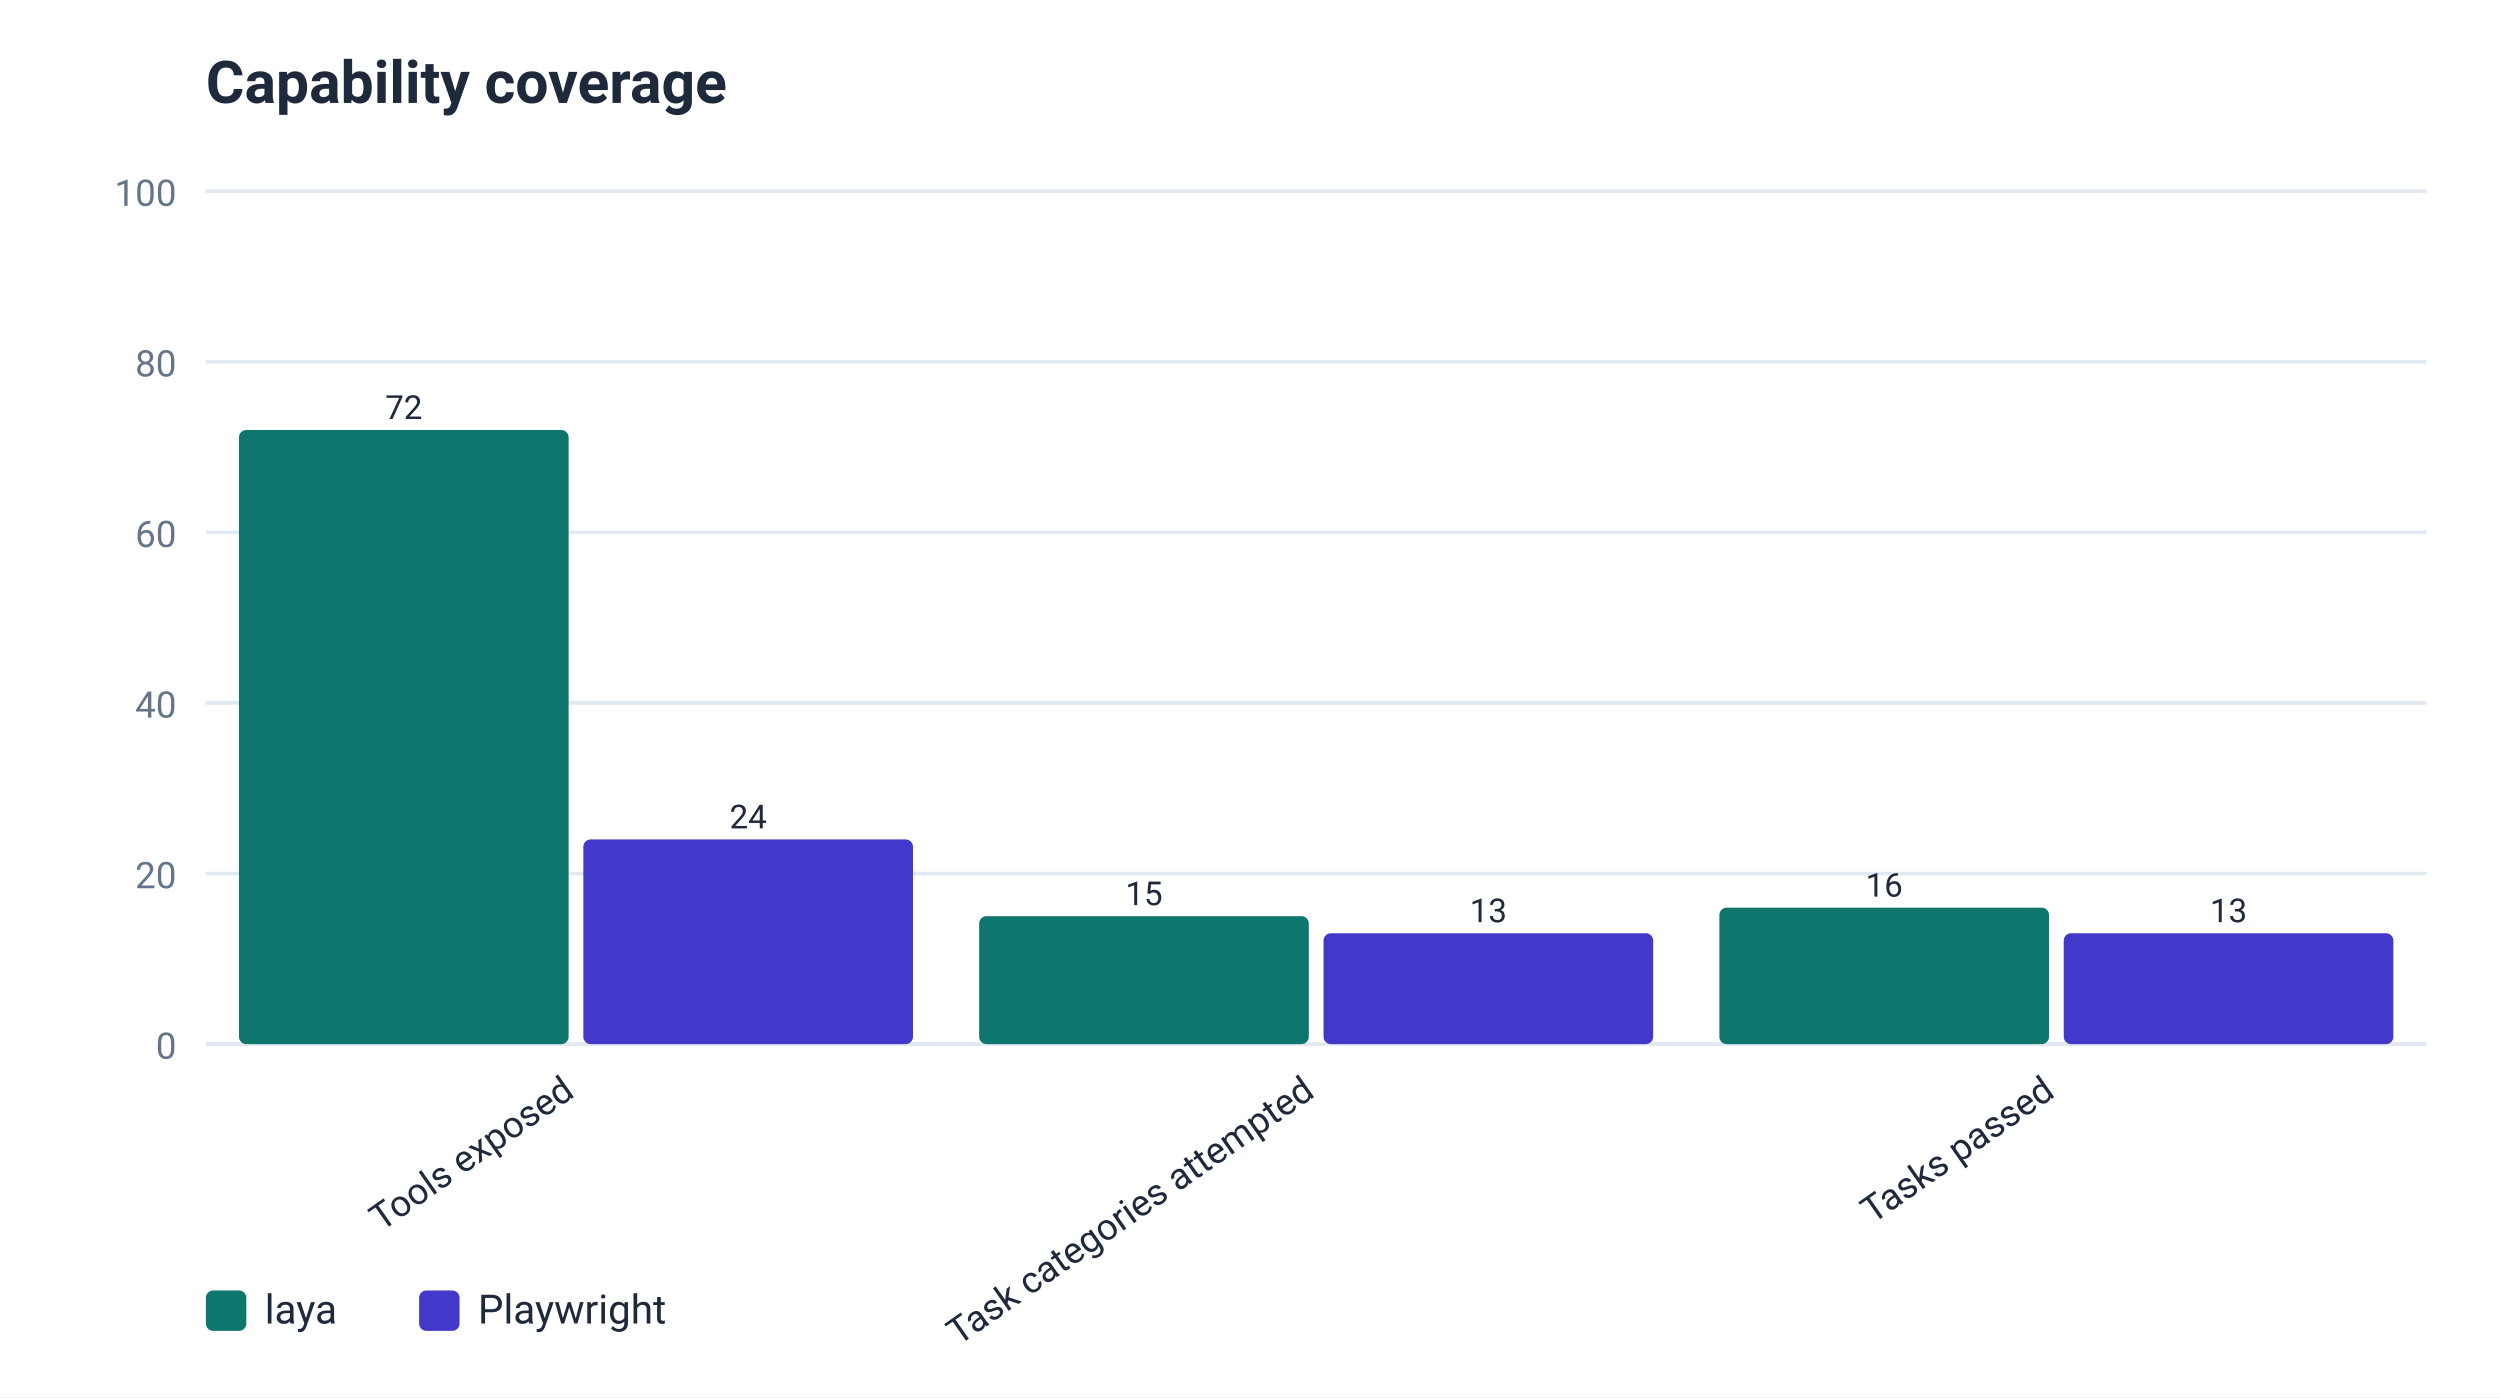
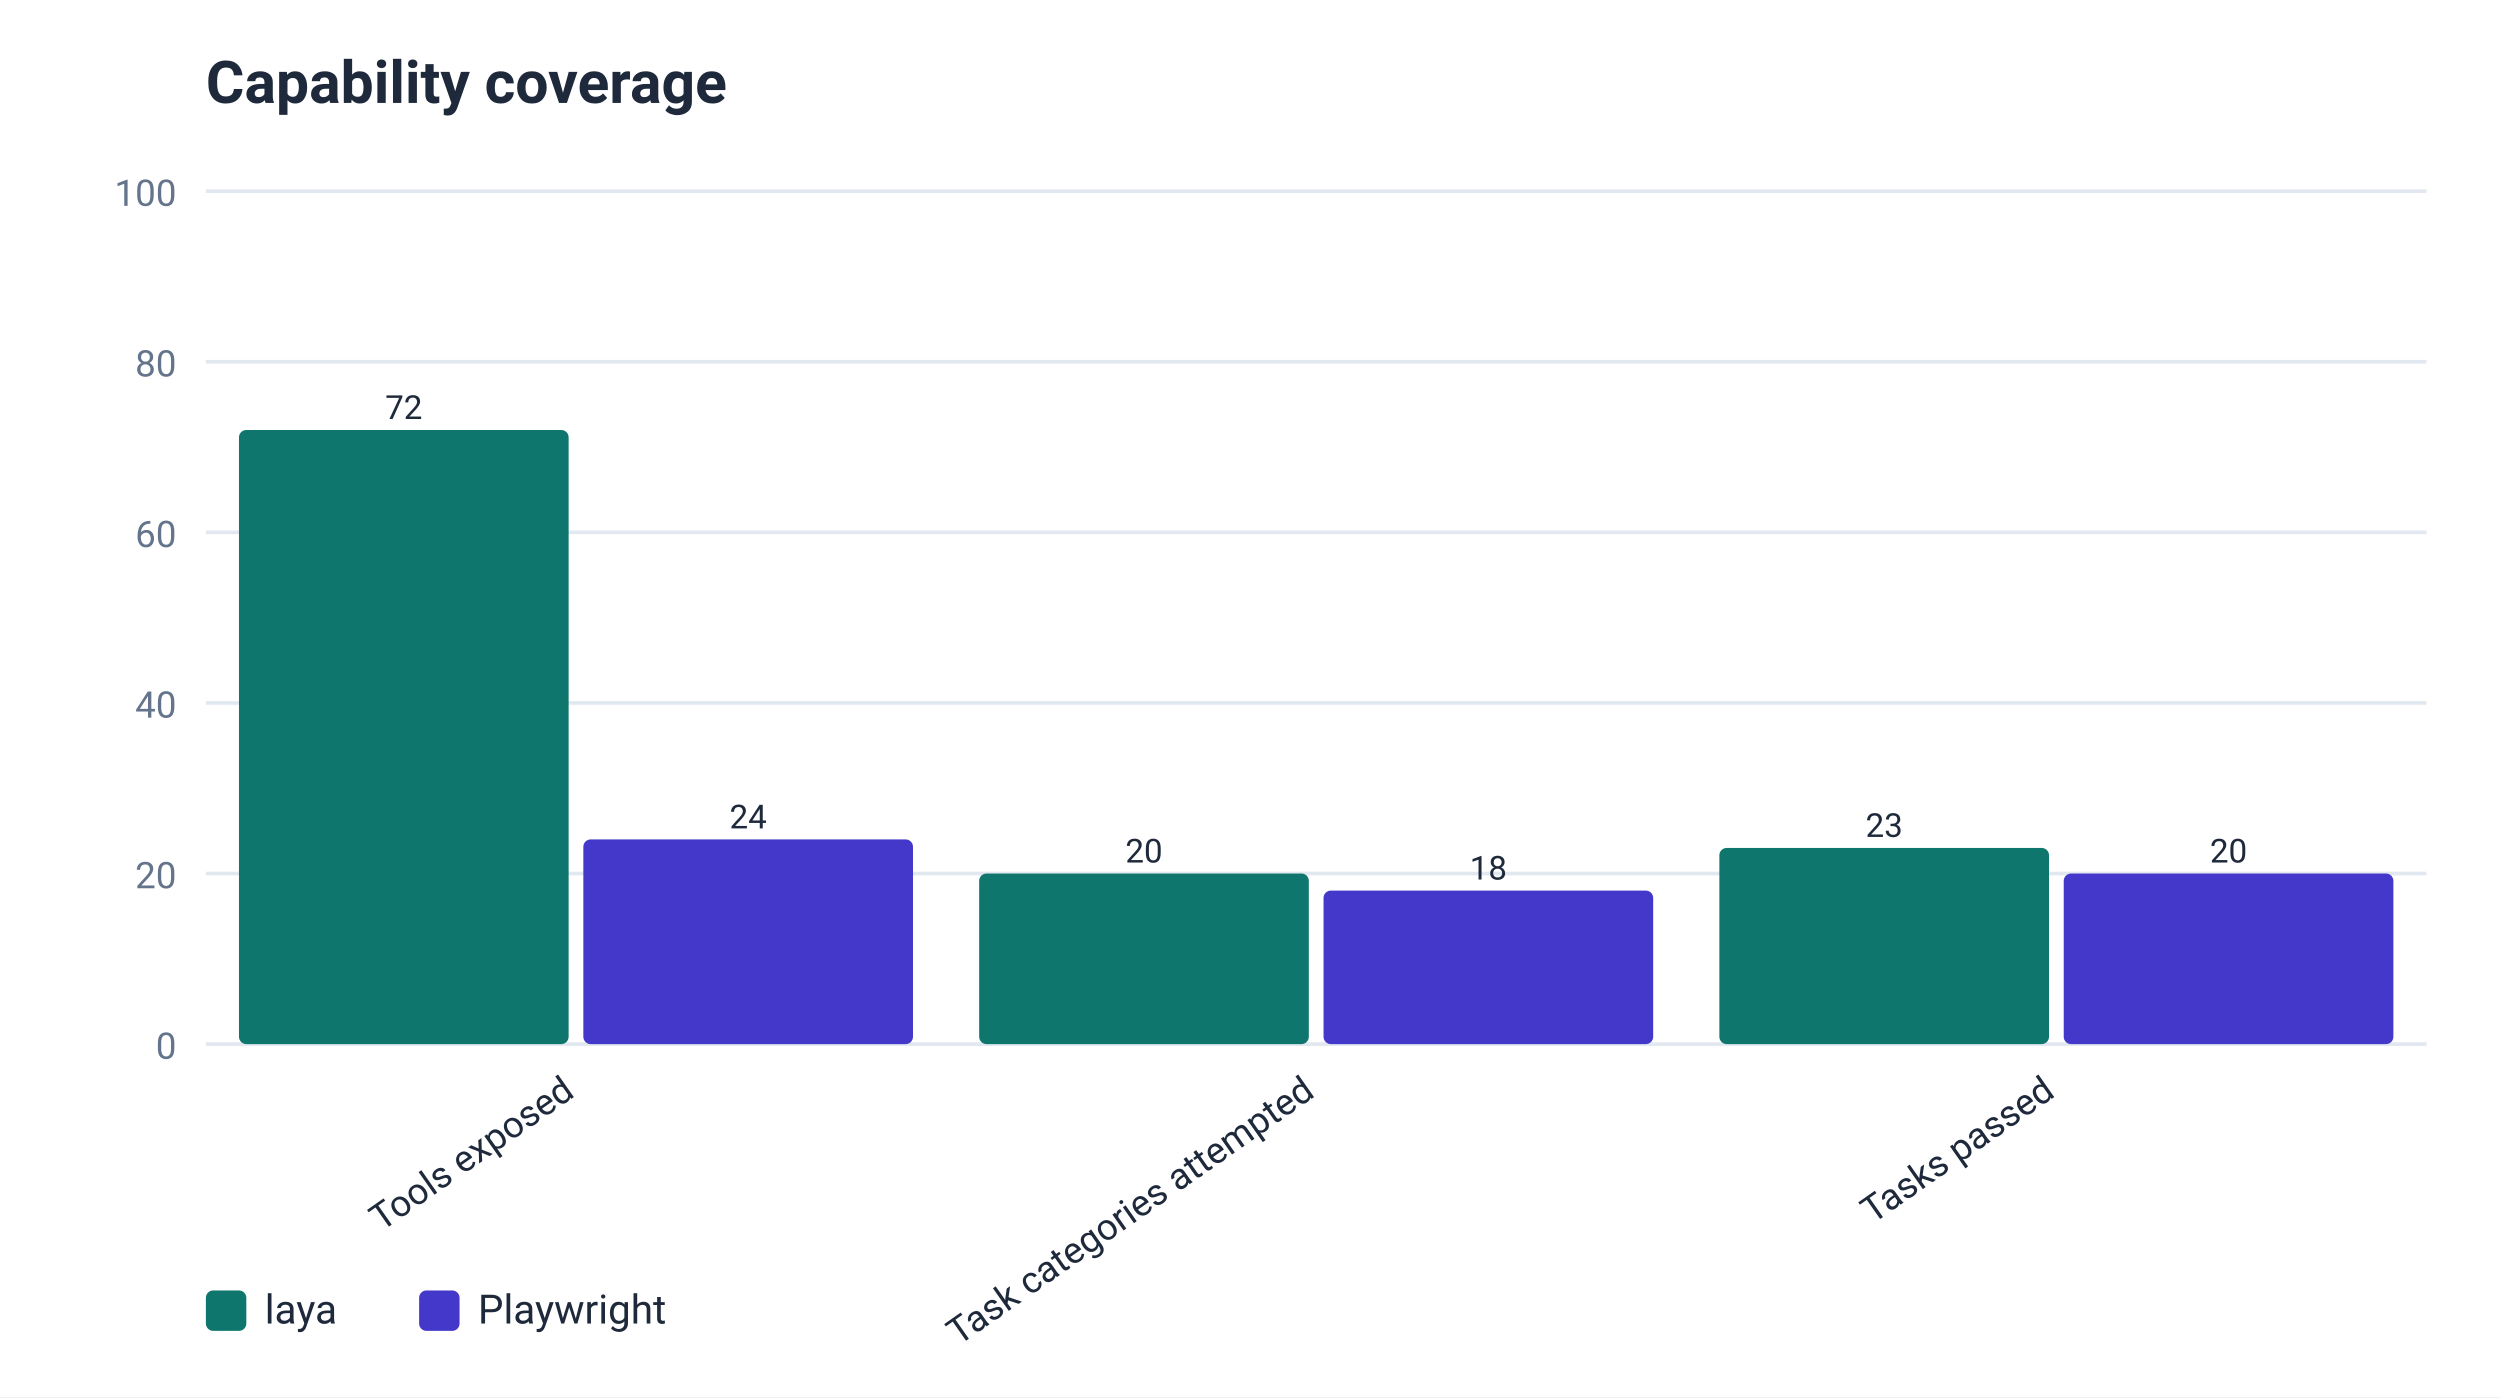
<svg xmlns="http://www.w3.org/2000/svg" width="680" height="380" viewBox="0 0 680 380" font-family="-apple-system,Segoe UI,Roboto,sans-serif">
  <rect width="680" height="380" fill="#ffffff" />
  <text x="56" y="28" font-size="16" font-weight="700" fill="#1e293b">Capability coverage</text>
  <line x1="56" y1="284" x2="660" y2="284" stroke="#e2e8f0" stroke-width="1" />
  <text x="48" y="288" font-size="10" text-anchor="end" fill="#64748b">0</text>
  <line x1="56" y1="237.6" x2="660" y2="237.6" stroke="#e2e8f0" stroke-width="1" />
  <text x="48" y="241.6" font-size="10" text-anchor="end" fill="#64748b">20</text>
  <line x1="56" y1="191.2" x2="660" y2="191.2" stroke="#e2e8f0" stroke-width="1" />
  <text x="48" y="195.2" font-size="10" text-anchor="end" fill="#64748b">40</text>
  <line x1="56" y1="144.8" x2="660" y2="144.8" stroke="#e2e8f0" stroke-width="1" />
  <text x="48" y="148.8" font-size="10" text-anchor="end" fill="#64748b">60</text>
  <line x1="56" y1="98.4" x2="660" y2="98.4" stroke="#e2e8f0" stroke-width="1" />
  <text x="48" y="102.4" font-size="10" text-anchor="end" fill="#64748b">80</text>
  <line x1="56" y1="52" x2="660" y2="52" stroke="#e2e8f0" stroke-width="1" />
  <text x="48" y="56" font-size="10" text-anchor="end" fill="#64748b">100</text>
  <rect x="65" y="116.96" width="89.667" height="167.04" fill="#0f766e" rx="2" />
  <text x="109.833" y="113.96" font-size="9" text-anchor="middle" fill="#1e293b">72</text>
  <rect x="158.667" y="228.32" width="89.667" height="55.68" fill="#4338ca" rx="2" />
  <text x="203.5" y="225.32" font-size="9" text-anchor="middle" fill="#1e293b">24</text>
  <text x="156.667" y="298" font-size="10" text-anchor="end" fill="#1e293b" transform="rotate(-35 156.6667 298)">Tools exposed</text>
-   <rect x="266.333" y="249.2" width="89.667" height="34.8" fill="#0f766e" rx="2" />
-   <text x="311.167" y="246.2" font-size="9" text-anchor="middle" fill="#1e293b">15</text>
-   <rect x="360" y="253.84" width="89.667" height="30.16" fill="#4338ca" rx="2" />
-   <text x="404.833" y="250.84" font-size="9" text-anchor="middle" fill="#1e293b">13</text>
+   <rect x="266.333" y="237.6" width="89.667" height="46.4" fill="#0f766e" rx="2" />
+   <text x="311.167" y="234.6" font-size="9" text-anchor="middle" fill="#1e293b">20</text>
+   <rect x="360" y="242.24" width="89.667" height="41.76" fill="#4338ca" rx="2" />
+   <text x="404.833" y="239.24" font-size="9" text-anchor="middle" fill="#1e293b">18</text>
  <text x="358" y="298" font-size="10" text-anchor="end" fill="#1e293b" transform="rotate(-35 358 298)">Task categories attempted</text>
-   <rect x="467.667" y="246.88" width="89.667" height="37.12" fill="#0f766e" rx="2" />
-   <text x="512.5" y="243.88" font-size="9" text-anchor="middle" fill="#1e293b">16</text>
-   <rect x="561.333" y="253.84" width="89.667" height="30.16" fill="#4338ca" rx="2" />
-   <text x="606.167" y="250.84" font-size="9" text-anchor="middle" fill="#1e293b">13</text>
+   <rect x="467.667" y="230.64" width="89.667" height="53.36" fill="#0f766e" rx="2" />
+   <text x="512.5" y="227.64" font-size="9" text-anchor="middle" fill="#1e293b">23</text>
+   <rect x="561.333" y="237.6" width="89.667" height="46.4" fill="#4338ca" rx="2" />
+   <text x="606.167" y="234.6" font-size="9" text-anchor="middle" fill="#1e293b">20</text>
  <text x="559.333" y="298" font-size="10" text-anchor="end" fill="#1e293b" transform="rotate(-35 559.3333 298)">Tasks passed</text>
  <rect x="56" y="351" width="11" height="11" fill="#0f766e" rx="2" />
  <text x="72" y="360" font-size="11" fill="#1e293b">laya</text>
  <rect x="114" y="351" width="11" height="11" fill="#4338ca" rx="2" />
  <text x="130" y="360" font-size="11" fill="#1e293b">Playwright</text>
</svg>
